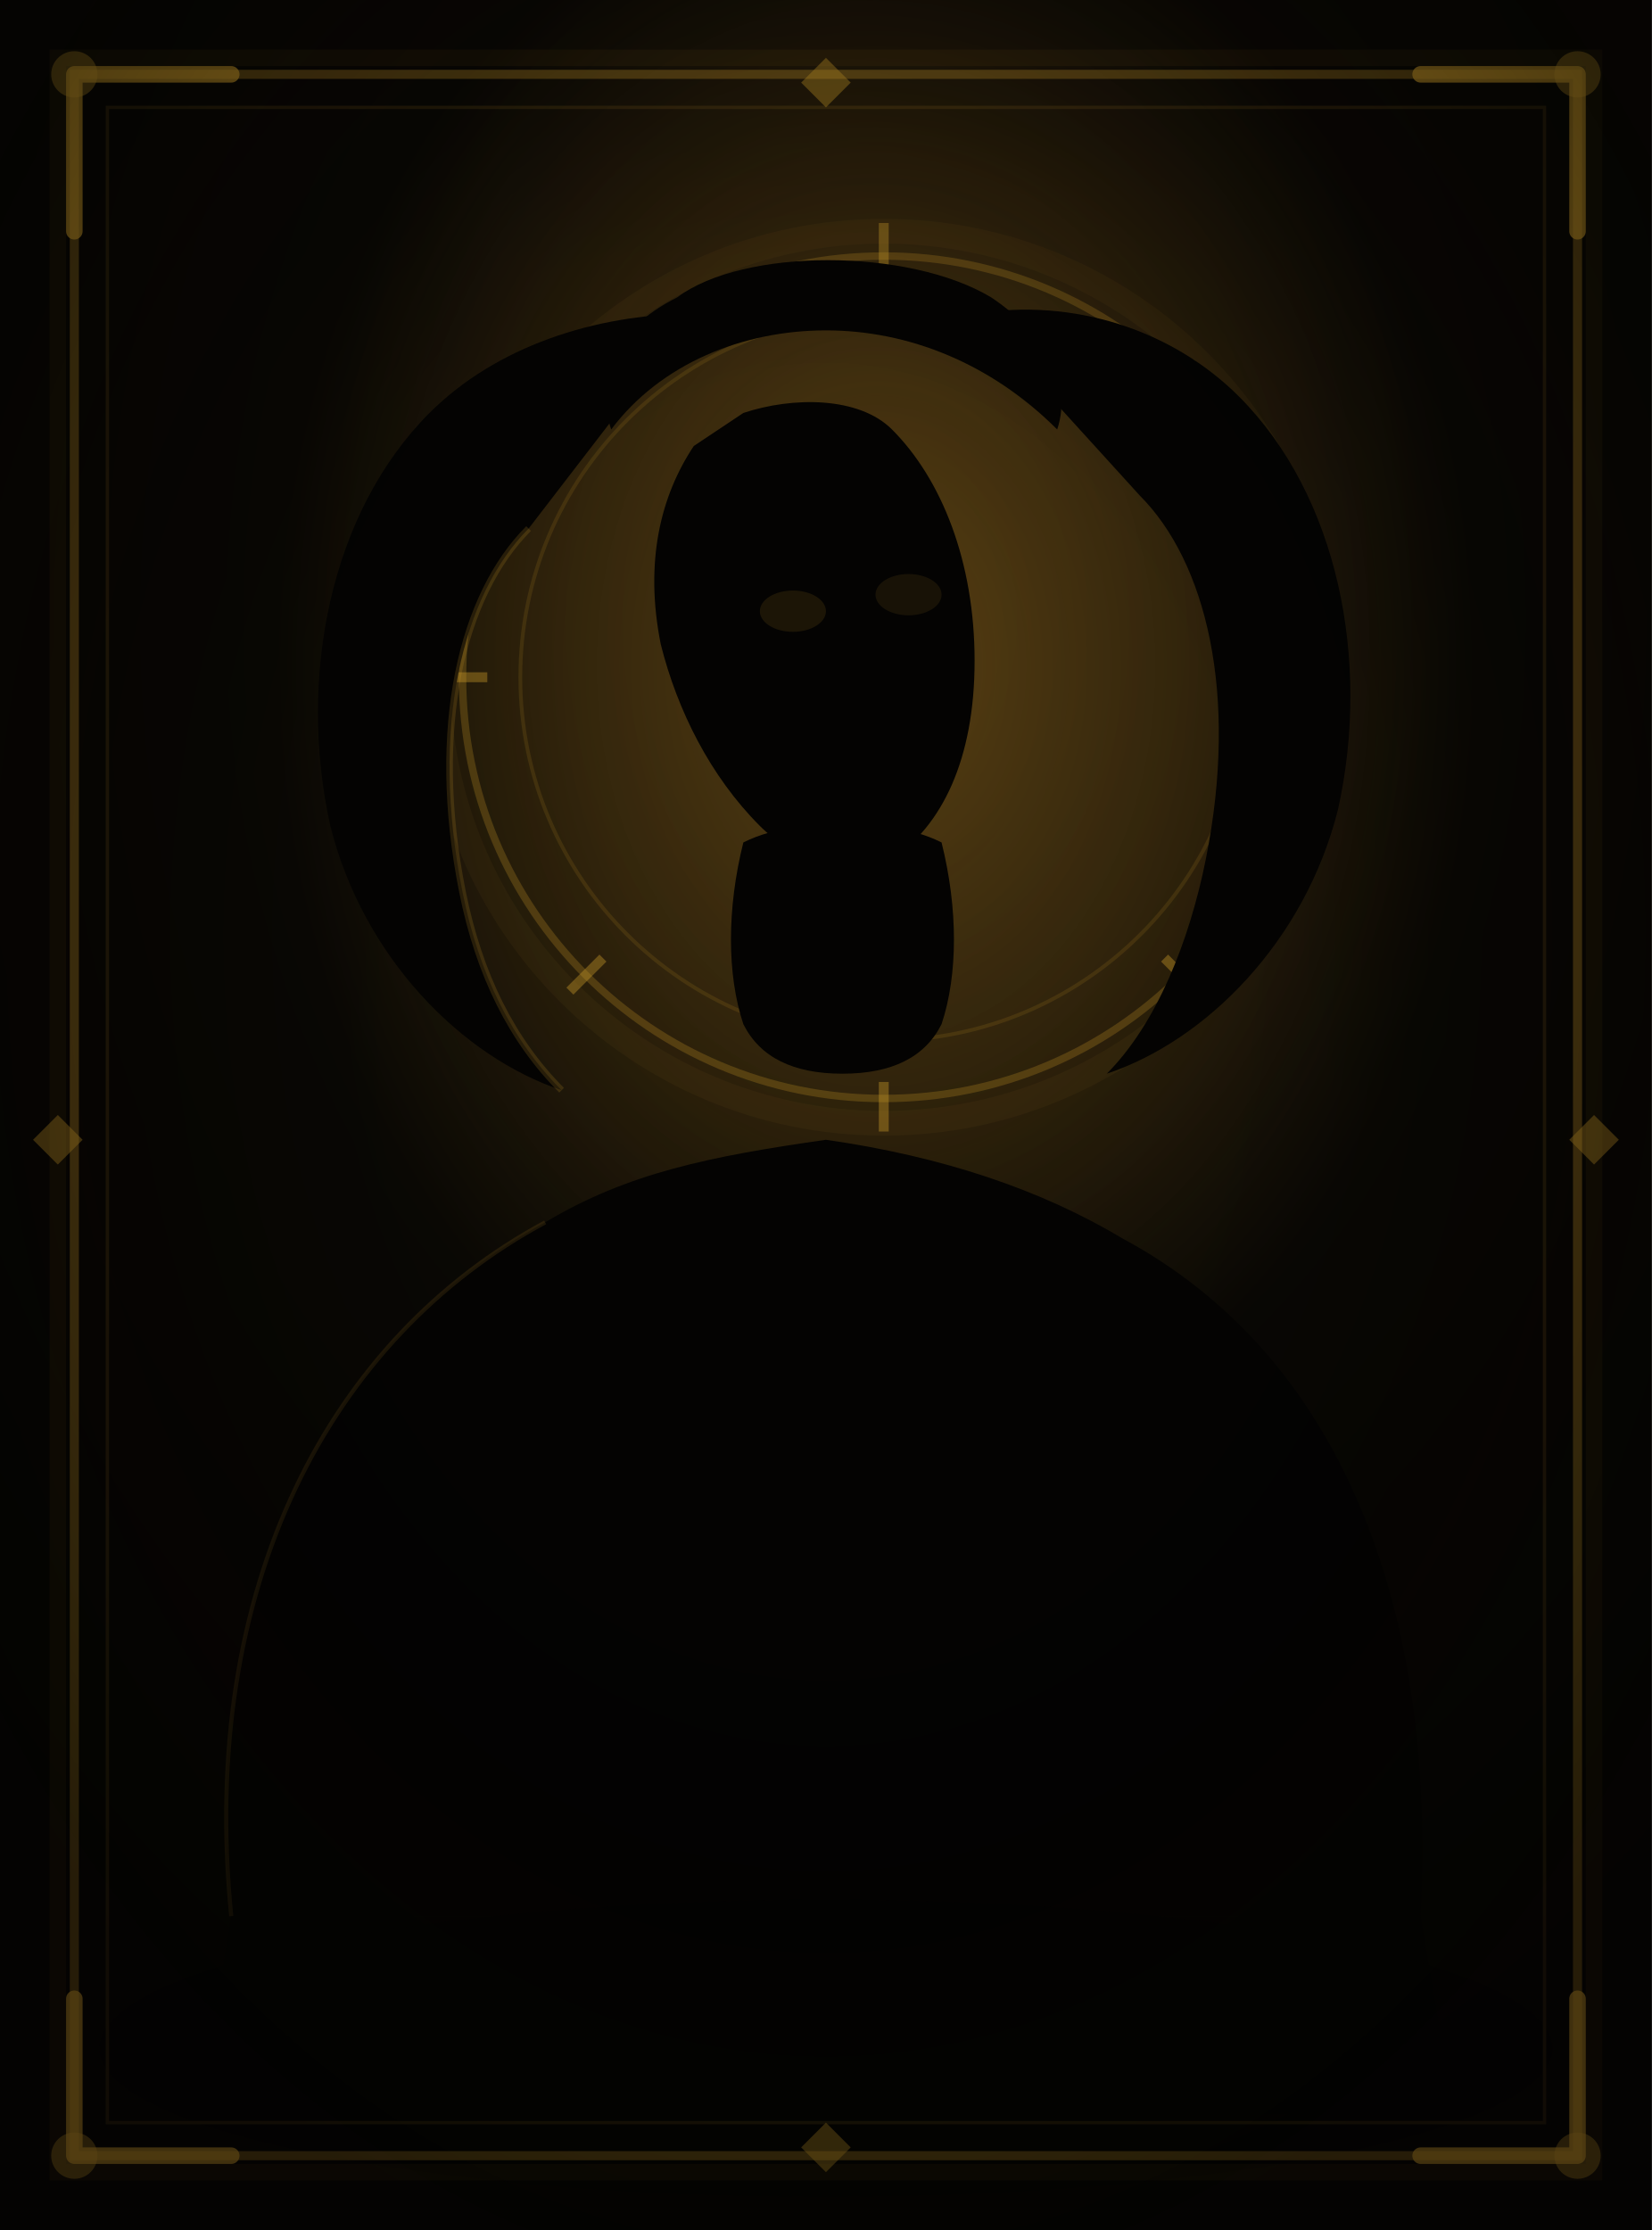
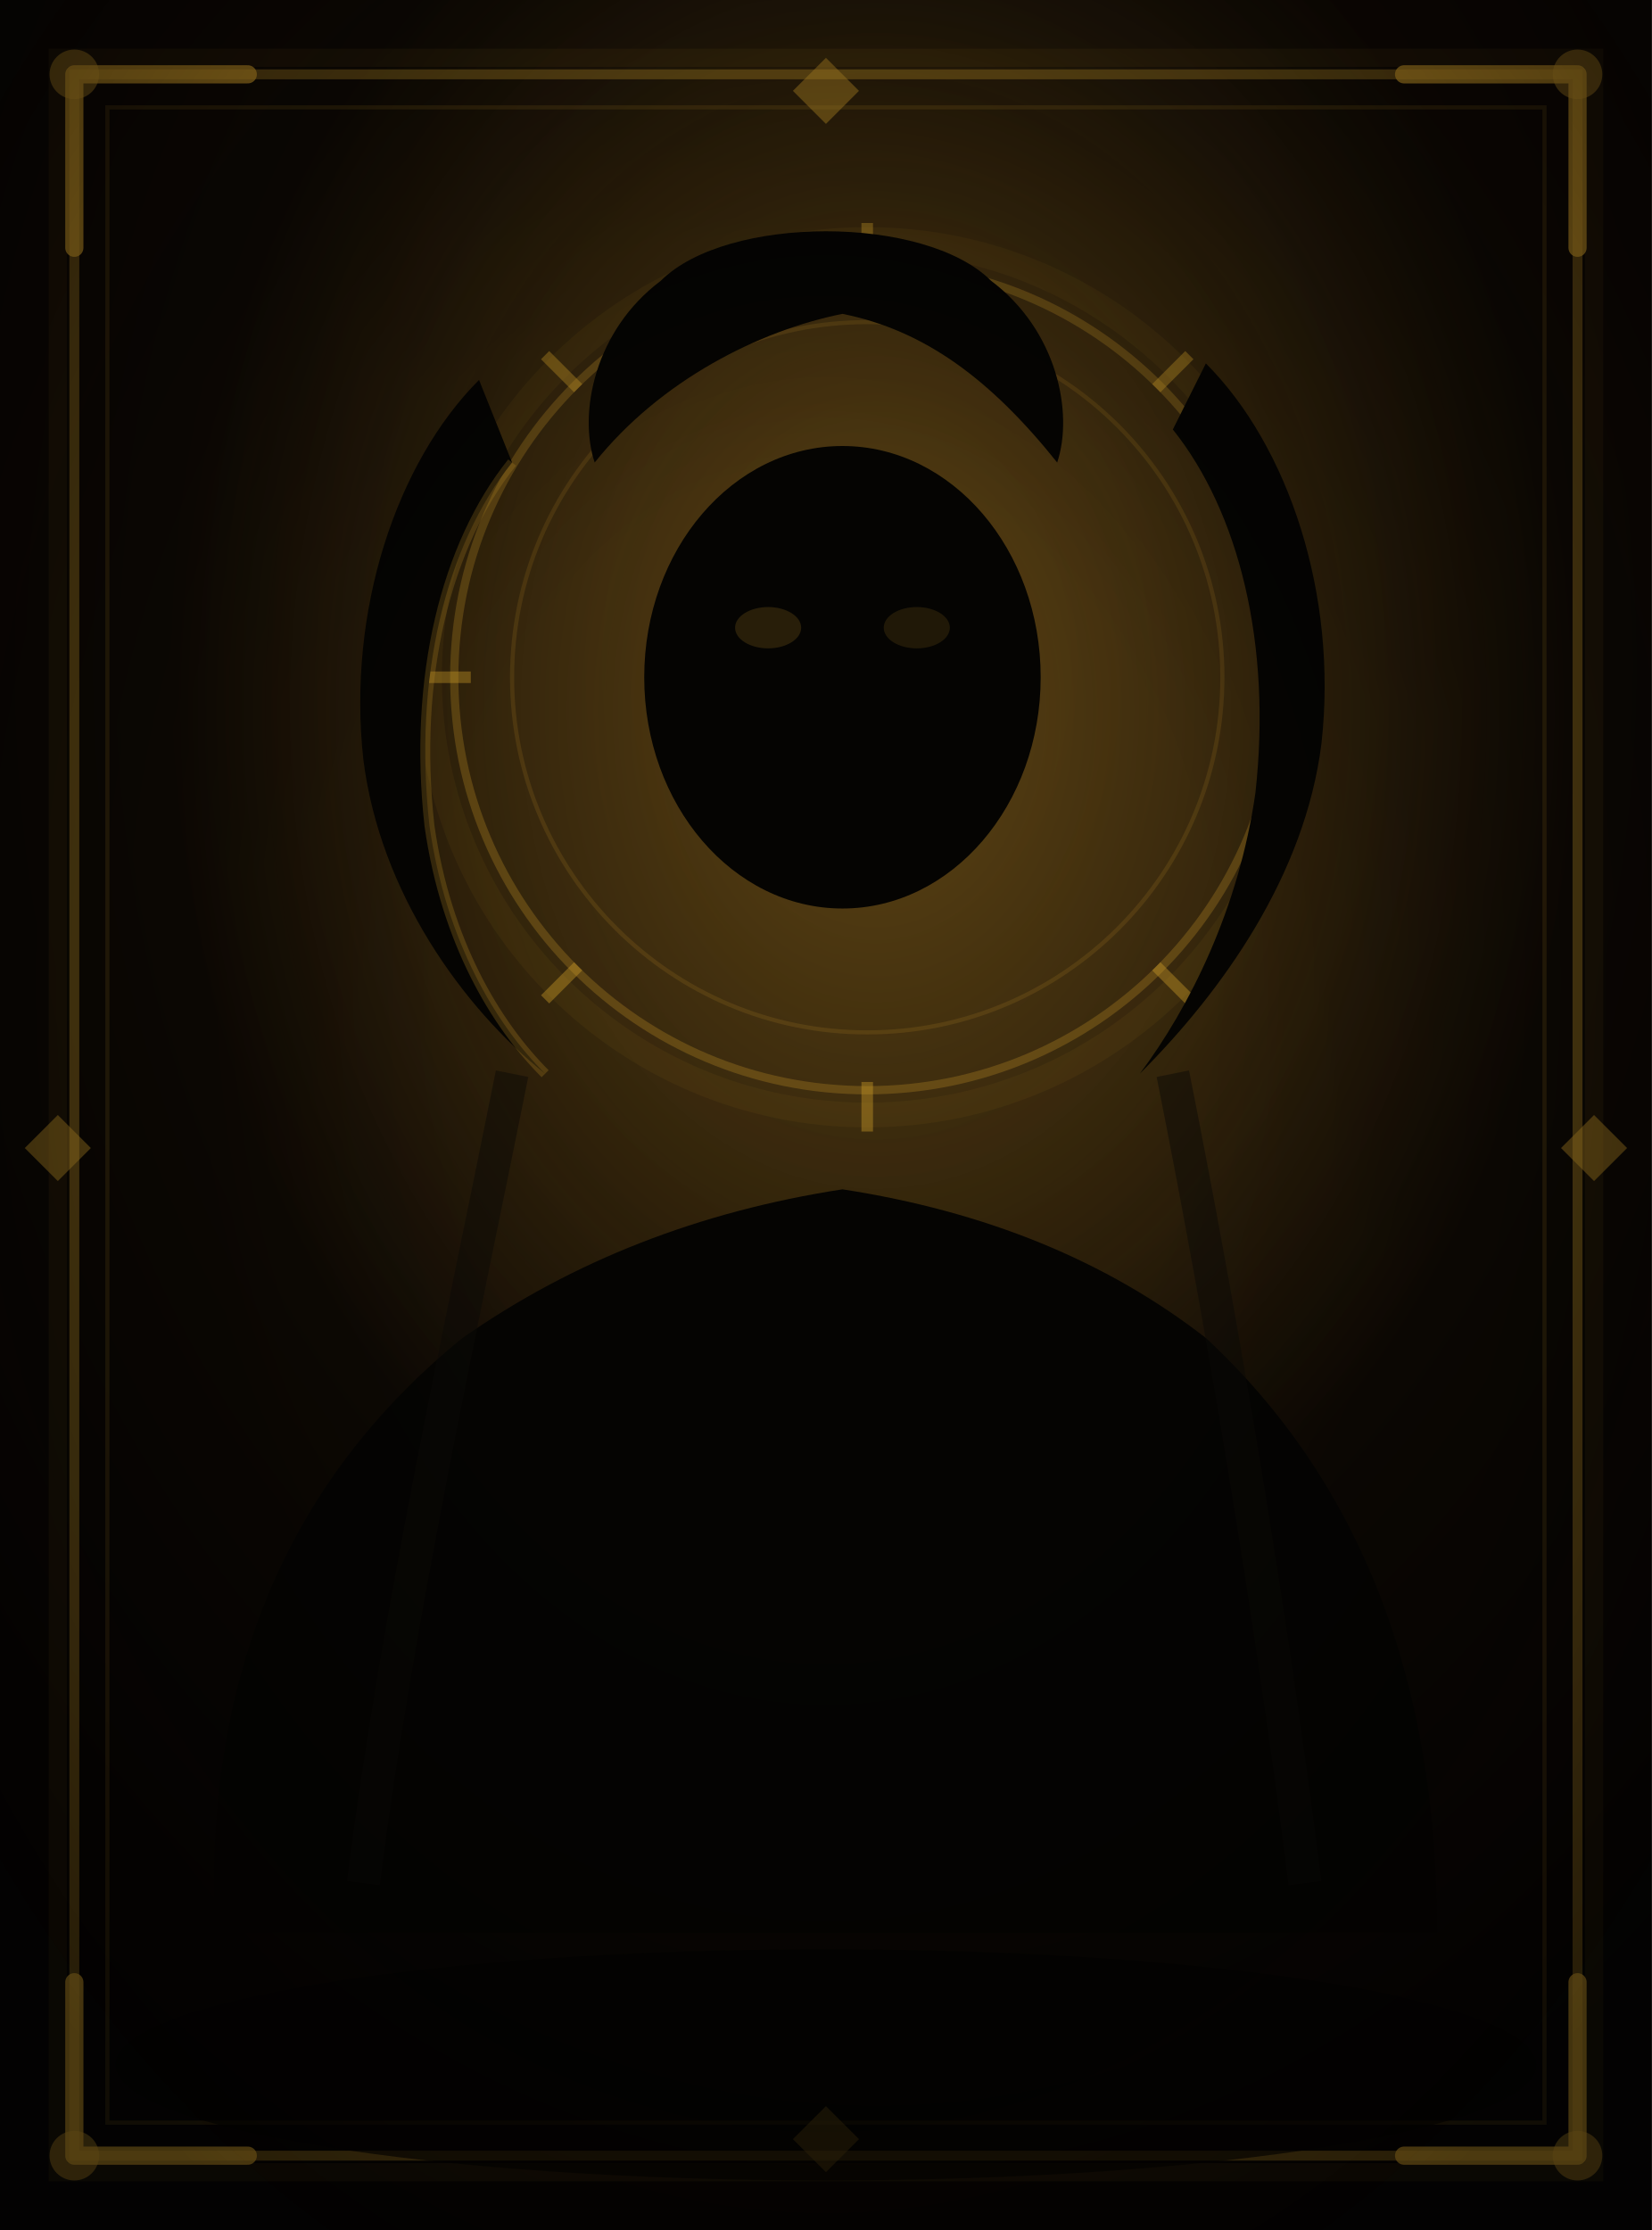
<svg xmlns="http://www.w3.org/2000/svg" viewBox="0 0 200 270">
  <defs>
-     <radialGradient id="bg" cx="53%" cy="28%" r="75%">
+     <radialGradient id="bg" cx="53%" cy="30%" r="75%">
      <stop offset="0%" stop-color="#1e1208" />
-       <stop offset="45%" stop-color="#0a0804" />
-       <stop offset="100%" stop-color="#050402" />
+       <stop offset="50%" stop-color="#100a04" />
+       <stop offset="100%" stop-color="#040302" />
    </radialGradient>
-     <radialGradient id="atm" cx="53%" cy="30%" r="36%">
-       <stop offset="0%" stop-color="#c89828" stop-opacity="0.35" />
+     <radialGradient id="atm" cx="53%" cy="32%" r="42%">
+       <stop offset="0%" stop-color="#c89828" stop-opacity="0.38" />
      <stop offset="100%" stop-color="#c89828" stop-opacity="0" />
    </radialGradient>
-     <radialGradient id="vig" cx="50%" cy="42%" r="62%">
-       <stop offset="40%" stop-color="transparent" />
-       <stop offset="100%" stop-color="#030201" stop-opacity="0.55" />
+     <radialGradient id="vig" cx="50%" cy="44%" r="65%">
+       <stop offset="35%" stop-color="transparent" />
+       <stop offset="100%" stop-color="#020101" stop-opacity="0.55" />
    </radialGradient>
  </defs>
  <rect width="200" height="270" fill="url(#bg)" />
  <rect width="200" height="270" fill="url(#atm)" />
-   <circle cx="107" cy="82" r="54" fill="none" stroke="#c89828" stroke-width="3" stroke-opacity="0.05" />
-   <circle cx="107" cy="82" r="51" fill="none" stroke="#c89828" stroke-width="0.9" stroke-opacity="0.26" />
-   <circle cx="107" cy="82" r="44" fill="none" stroke="#c89828" stroke-width="0.45" stroke-opacity="0.14" />
-   <line x1="107" y1="33" x2="107" y2="27" stroke="#c89828" stroke-width="1.2" stroke-opacity="0.40" />
-   <line x1="141" y1="48" x2="145" y2="44" stroke="#c89828" stroke-width="1.2" stroke-opacity="0.40" />
-   <line x1="155" y1="82" x2="161" y2="82" stroke="#c89828" stroke-width="1.2" stroke-opacity="0.40" />
-   <line x1="141" y1="116" x2="145" y2="120" stroke="#c89828" stroke-width="1.2" stroke-opacity="0.40" />
-   <line x1="107" y1="131" x2="107" y2="137" stroke="#c89828" stroke-width="1.2" stroke-opacity="0.40" />
-   <line x1="73" y1="116" x2="69" y2="120" stroke="#c89828" stroke-width="1.2" stroke-opacity="0.40" />
-   <line x1="59" y1="82" x2="53" y2="82" stroke="#c89828" stroke-width="1.2" stroke-opacity="0.40" />
-   <line x1="73" y1="48" x2="69" y2="44" stroke="#c89828" stroke-width="1.2" stroke-opacity="0.40" />
-   <path d="M107 76 L111 82 L107 88 L103 82 Z" fill="none" stroke="#c89828" stroke-width="0.7" stroke-opacity="0.24" />
-   <path d="M64 64 C56 72 52 88 56 108 C58 118 62 126 68 132 C56 128 44 116 40 100 C36 82 40 62 52 50 C60 42 72 38 84 38 Z" fill="#040302" />
-   <path d="M138 60 C146 68 150 84 146 104 C144 114 140 124 134 130 C146 126 158 114 162 98 C166 80 162 60 150 48 C142 40 130 36 118 38 Z" fill="#040302" />
-   <path d="M82 36 C90 30 110 30 120 36 C126 40 130 46 128 52 C120 44 110 40 100 40 C90 40 80 44 74 52 C72 46 74 40 82 36 Z" fill="#040302" />
-   <path d="M84 54 C80 60 78 68 80 78 C82 86 86 94 92 100 C96 104 102 106 108 104 C114 100 118 92 118 80 C118 68 114 58 108 52 C104 48 96 48 90 50 Z" fill="#040302" />
-   <path d="M82 70 C80 74 80 78 82 81 C84 83 86 82 86 78" fill="#040302" />
-   <ellipse cx="96" cy="74" rx="4" ry="2.5" fill="#c89828" fill-opacity="0.12" />
-   <ellipse cx="110" cy="72" rx="4" ry="2.5" fill="#c89828" fill-opacity="0.10" />
-   <path d="M90 102 C88 110 88 118 90 124 C92 128 96 130 102 130 C108 130 112 128 114 124 C116 118 116 110 114 102 C110 100 106 100 102 100 C98 100 94 100 90 102 Z" fill="#040302" />
-   <path d="M28 232 C24 192 40 162 66 148 C76 142 86 140 100 138 C114 140 126 144 136 150 C162 164 174 194 172 232 Z" fill="#040302" />
-   <path d="M24 256 L28 232 L172 232 L176 256 Z" fill="#040302" />
-   <path d="M64 64 C56 72 52 88 56 108 C58 118 62 126 68 132" fill="none" stroke="#c89828" stroke-width="0.8" stroke-opacity="0.18" />
-   <path d="M28 232 C24 192 40 162 66 148" fill="none" stroke="#c89828" stroke-width="0.5" stroke-opacity="0.13" />
-   <ellipse cx="100" cy="248" rx="88" ry="18" fill="#040302" fill-opacity="0.70" />
-   <rect x="7" y="7" width="186" height="256" fill="none" stroke="#c89828" stroke-width="2" stroke-opacity="0.07" />
-   <rect x="9" y="9" width="182" height="252" fill="none" stroke="#c89828" stroke-width="1.1" stroke-opacity="0.38" />
-   <rect x="13" y="13" width="174" height="244" fill="none" stroke="#c89828" stroke-width="0.4" stroke-opacity="0.15" />
-   <path d="M9 9 L9 28 M9 9 L28 9" stroke="#c89828" stroke-width="2" stroke-opacity="0.68" fill="none" stroke-linecap="round" />
-   <circle cx="9" cy="9" r="2.8" fill="#c89828" fill-opacity="0.40" />
-   <path d="M191 9 L191 28 M191 9 L172 9" stroke="#c89828" stroke-width="2" stroke-opacity="0.68" fill="none" stroke-linecap="round" />
-   <circle cx="191" cy="9" r="2.8" fill="#c89828" fill-opacity="0.40" />
-   <path d="M9 261 L9 242 M9 261 L28 261" stroke="#c89828" stroke-width="2" stroke-opacity="0.68" fill="none" stroke-linecap="round" />
-   <circle cx="9" cy="261" r="2.8" fill="#c89828" fill-opacity="0.40" />
-   <path d="M191 261 L191 242 M191 261 L172 261" stroke="#c89828" stroke-width="2" stroke-opacity="0.68" fill="none" stroke-linecap="round" />
-   <circle cx="191" cy="261" r="2.8" fill="#c89828" fill-opacity="0.40" />
-   <path d="M100 7 L103 10 L100 13 L97 10 Z" fill="#c89828" fill-opacity="0.42" />
-   <path d="M100 257 L103 260 L100 263 L97 260 Z" fill="#c89828" fill-opacity="0.42" />
-   <path d="M7 135 L10 138 L7 141 L4 138 Z" fill="#c89828" fill-opacity="0.42" />
-   <path d="M193 135 L196 138 L193 141 L190 138 Z" fill="#c89828" fill-opacity="0.42" />
+   <circle cx="105" cy="82" r="53" fill="none" stroke="#c89828" stroke-width="3" stroke-opacity="0.06" />
+   <circle cx="105" cy="82" r="50" fill="none" stroke="#c89828" stroke-width="1" stroke-opacity="0.28" />
+   <circle cx="105" cy="82" r="43" fill="none" stroke="#c89828" stroke-width="0.5" stroke-opacity="0.15" />
+   <line x1="105" y1="33" x2="105" y2="27" stroke="#c89828" stroke-width="1.4" stroke-opacity="0.42" />
+   <line x1="140" y1="47" x2="144" y2="43" stroke="#c89828" stroke-width="1.4" stroke-opacity="0.42" />
+   <line x1="153" y1="82" x2="159" y2="82" stroke="#c89828" stroke-width="1.4" stroke-opacity="0.42" />
+   <line x1="140" y1="117" x2="144" y2="121" stroke="#c89828" stroke-width="1.4" stroke-opacity="0.42" />
+   <line x1="105" y1="131" x2="105" y2="137" stroke="#c89828" stroke-width="1.4" stroke-opacity="0.42" />
+   <line x1="70" y1="117" x2="66" y2="121" stroke="#c89828" stroke-width="1.4" stroke-opacity="0.42" />
+   <line x1="57" y1="82" x2="51" y2="82" stroke="#c89828" stroke-width="1.4" stroke-opacity="0.42" />
+   <line x1="70" y1="47" x2="66" y2="43" stroke="#c89828" stroke-width="1.4" stroke-opacity="0.42" />
+   <path d="M105 76 L109 82 L105 88 L101 82 Z" fill="none" stroke="#c89828" stroke-width="0.8" stroke-opacity="0.26" />
+   <rect x="7" y="7" width="186" height="256" fill="none" stroke="#c89828" stroke-width="2.2" stroke-opacity="0.08" />
+   <rect x="9" y="9" width="182" height="252" fill="none" stroke="#c89828" stroke-width="1.2" stroke-opacity="0.40" />
+   <rect x="13" y="13" width="174" height="244" fill="none" stroke="#c89828" stroke-width="0.5" stroke-opacity="0.16" />
+   <path d="M9 9 L9 30 M9 9 L30 9" stroke="#c89828" stroke-width="2.2" stroke-opacity="0.72" fill="none" stroke-linecap="round" />
+   <circle cx="9" cy="9" r="3" fill="#c89828" fill-opacity="0.45" />
+   <path d="M191 9 L191 30 M191 9 L170 9" stroke="#c89828" stroke-width="2.2" stroke-opacity="0.72" fill="none" stroke-linecap="round" />
+   <circle cx="191" cy="9" r="3" fill="#c89828" fill-opacity="0.45" />
+   <path d="M9 261 L9 240 M9 261 L30 261" stroke="#c89828" stroke-width="2.2" stroke-opacity="0.72" fill="none" stroke-linecap="round" />
+   <circle cx="9" cy="261" r="3" fill="#c89828" fill-opacity="0.45" />
+   <path d="M191 261 L191 240 M191 261 L170 261" stroke="#c89828" stroke-width="2.2" stroke-opacity="0.72" fill="none" stroke-linecap="round" />
+   <circle cx="191" cy="261" r="3" fill="#c89828" fill-opacity="0.45" />
+   <path d="M100 7 L104 11 L100 15 L96 11 Z" fill="#c89828" fill-opacity="0.45" />
+   <path d="M100 255 L104 259 L100 263 L96 259 Z" fill="#c89828" fill-opacity="0.45" />
+   <path d="M7 135 L11 139 L7 143 L3 139 Z" fill="#c89828" fill-opacity="0.45" />
+   <path d="M193 135 L197 139 L193 143 L189 139 Z" fill="#c89828" fill-opacity="0.45" />
+   <path d="M62 56 C54 66 50 82 52 100 C54 114 60 124 66 130 C56 122 46 108 44 92 C42 74 48 56 58 46 Z" fill="#050402" />
+   <path d="M142 52 C150 62 154 78 152 96 C150 110 144 122 138 130 C148 120 158 106 160 90 C162 72 156 54 146 44 Z" fill="#050402" />
+   <path d="M80 34 C88 26 112 26 120 34 C128 40 130 50 128 56 C120 46 112 40 102 38 C92 40 80 46 72 56 C70 50 72 40 80 34 Z" fill="#050402" />
+   <ellipse cx="102" cy="82" rx="24" ry="28" fill="#050402" />
+   <ellipse cx="93" cy="76" rx="4" ry="2.5" fill="#c89828" fill-opacity="0.18" />
+   <ellipse cx="111" cy="76" rx="4" ry="2.5" fill="#c89828" fill-opacity="0.14" />
+   <path d="M26 234 Q24 188 56 162 Q76 148 102 144 Q128 148 146 162 Q174 188 174 234 Z" fill="#050402" />
+   <path d="M62 130 C56 160 48 196 44 228" fill="none" stroke="#0c0a06" stroke-width="4" stroke-opacity="0.5" />
+   <path d="M142 130 C148 160 154 196 158 228" fill="none" stroke="#0c0a06" stroke-width="4" stroke-opacity="0.5" />
+   <path d="M62 56 C54 66 50 82 52 100 C54 114 60 124 66 130" fill="none" stroke="#c89828" stroke-width="1.2" stroke-opacity="0.24" />
+   <ellipse cx="100" cy="250" rx="86" ry="14" fill="#030201" fill-opacity="0.65" />
  <rect width="200" height="270" fill="url(#vig)" />
</svg>
